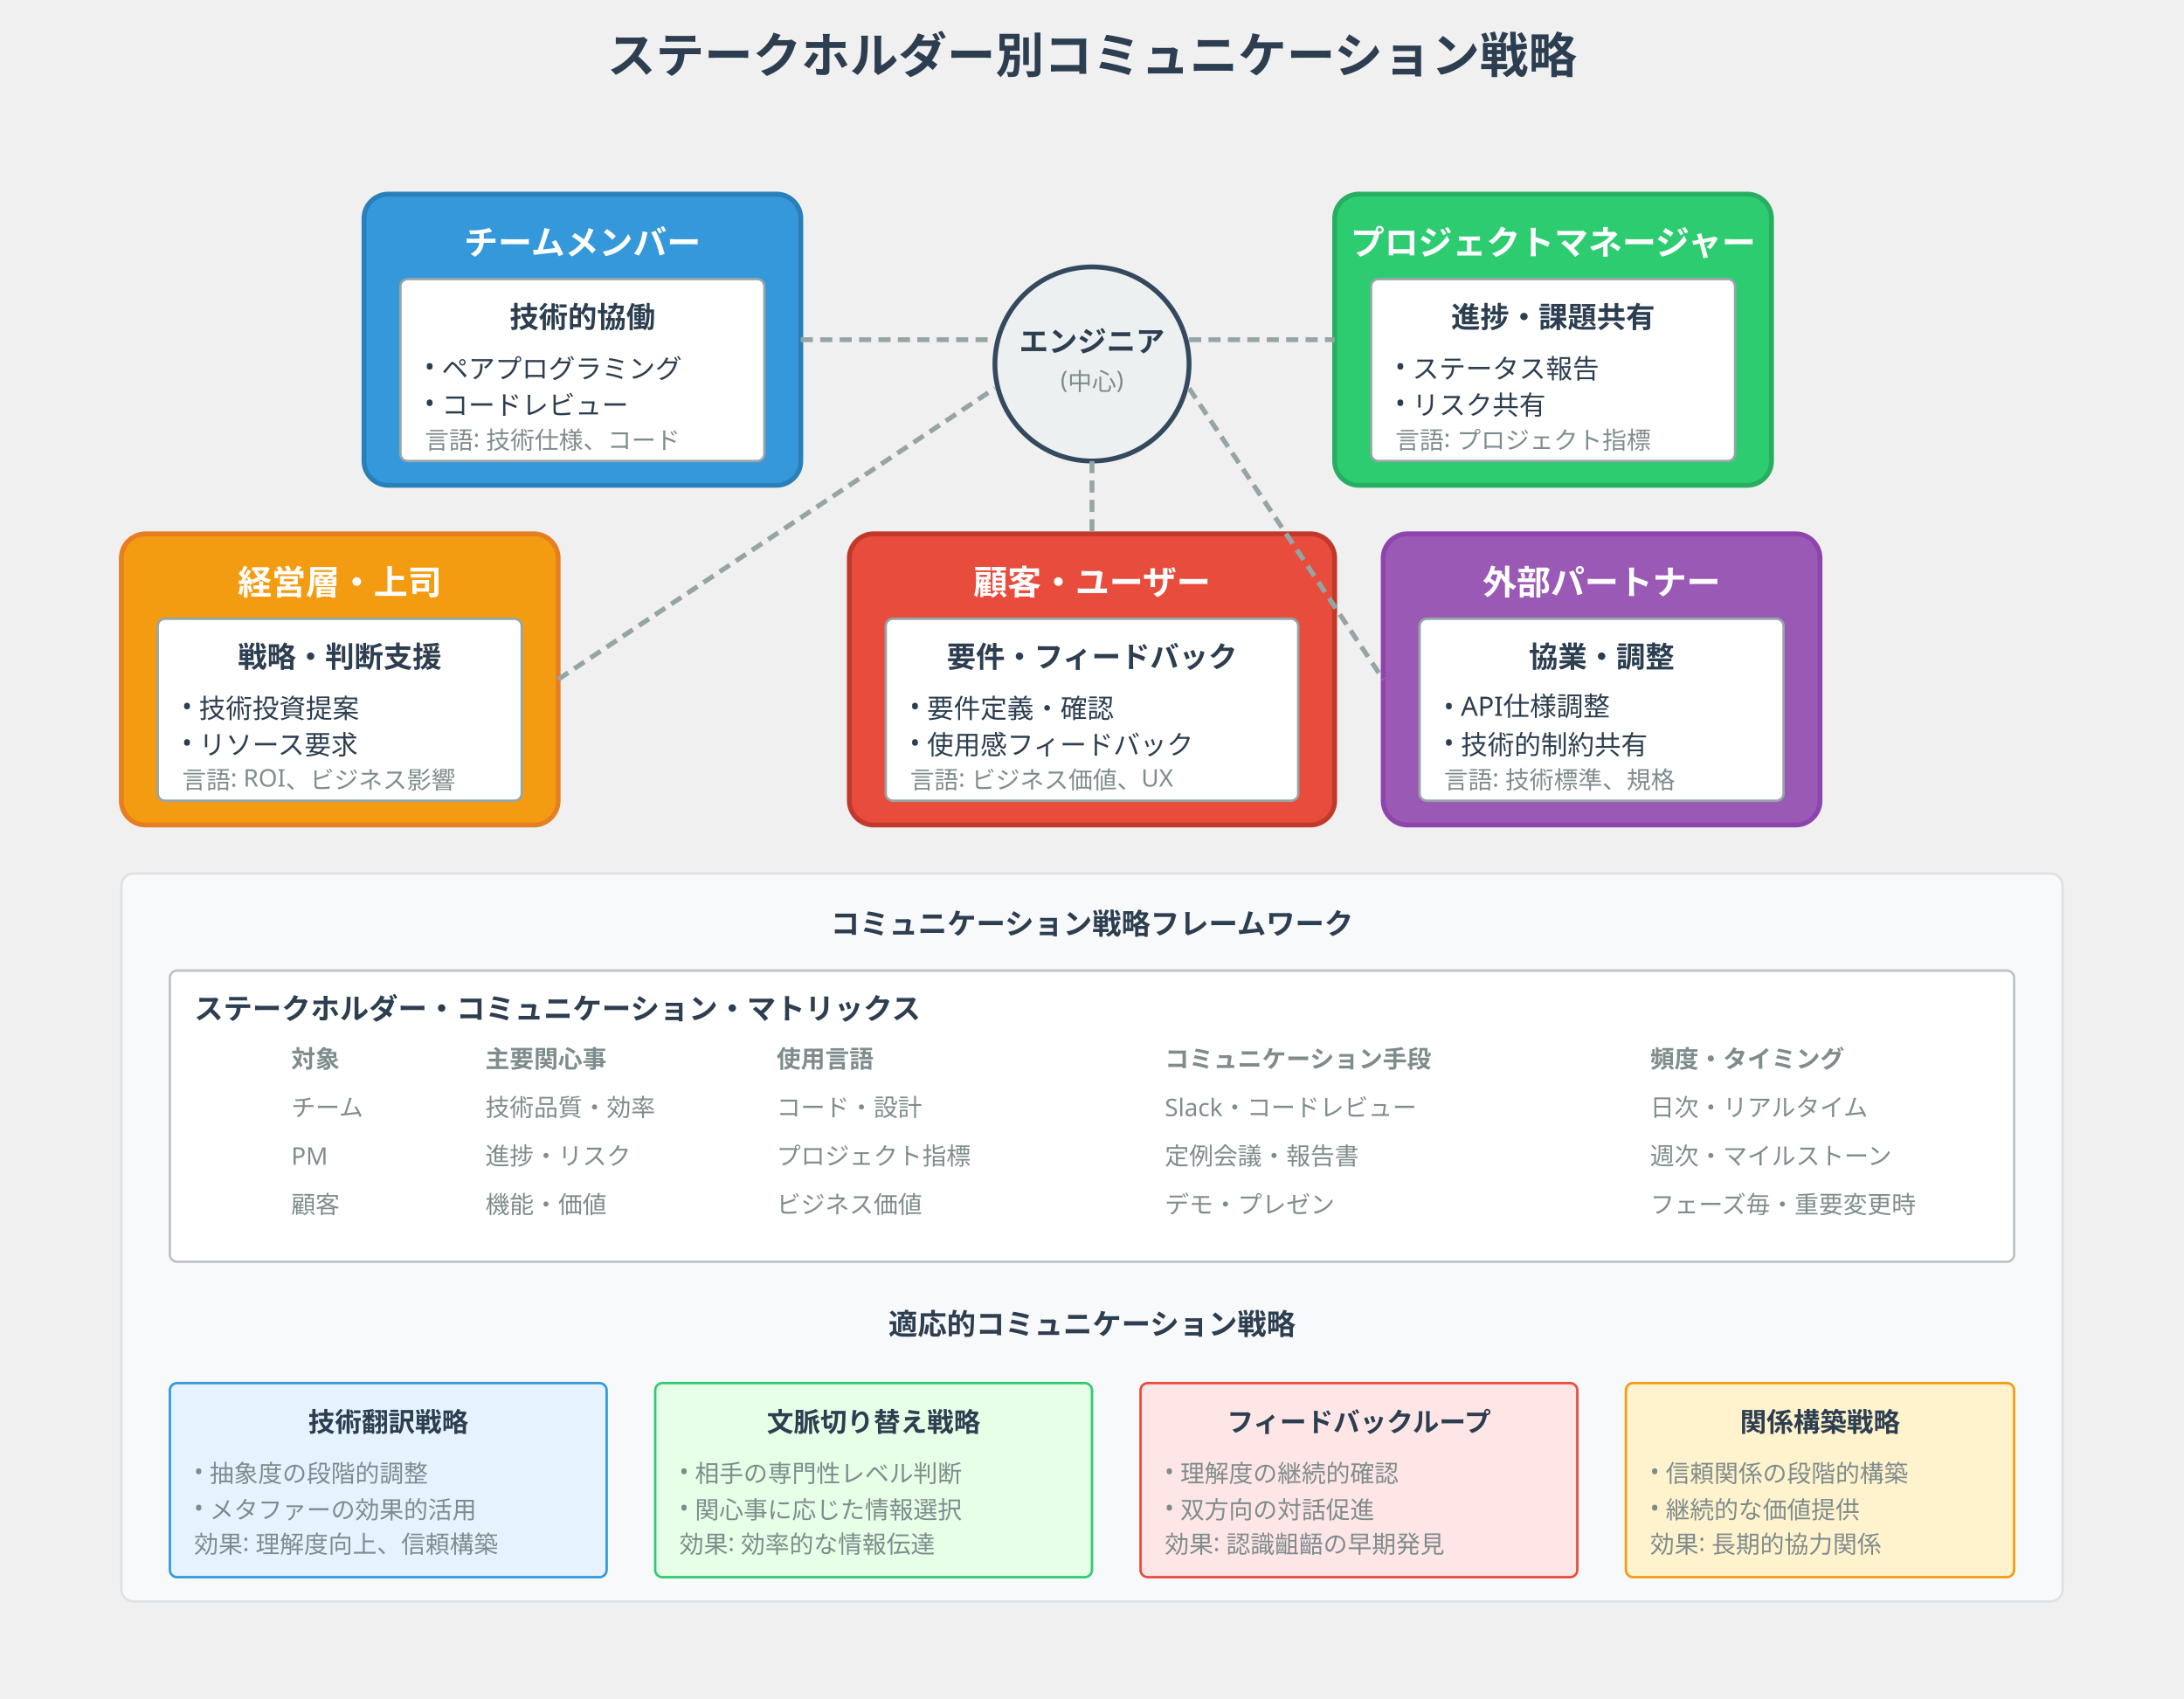
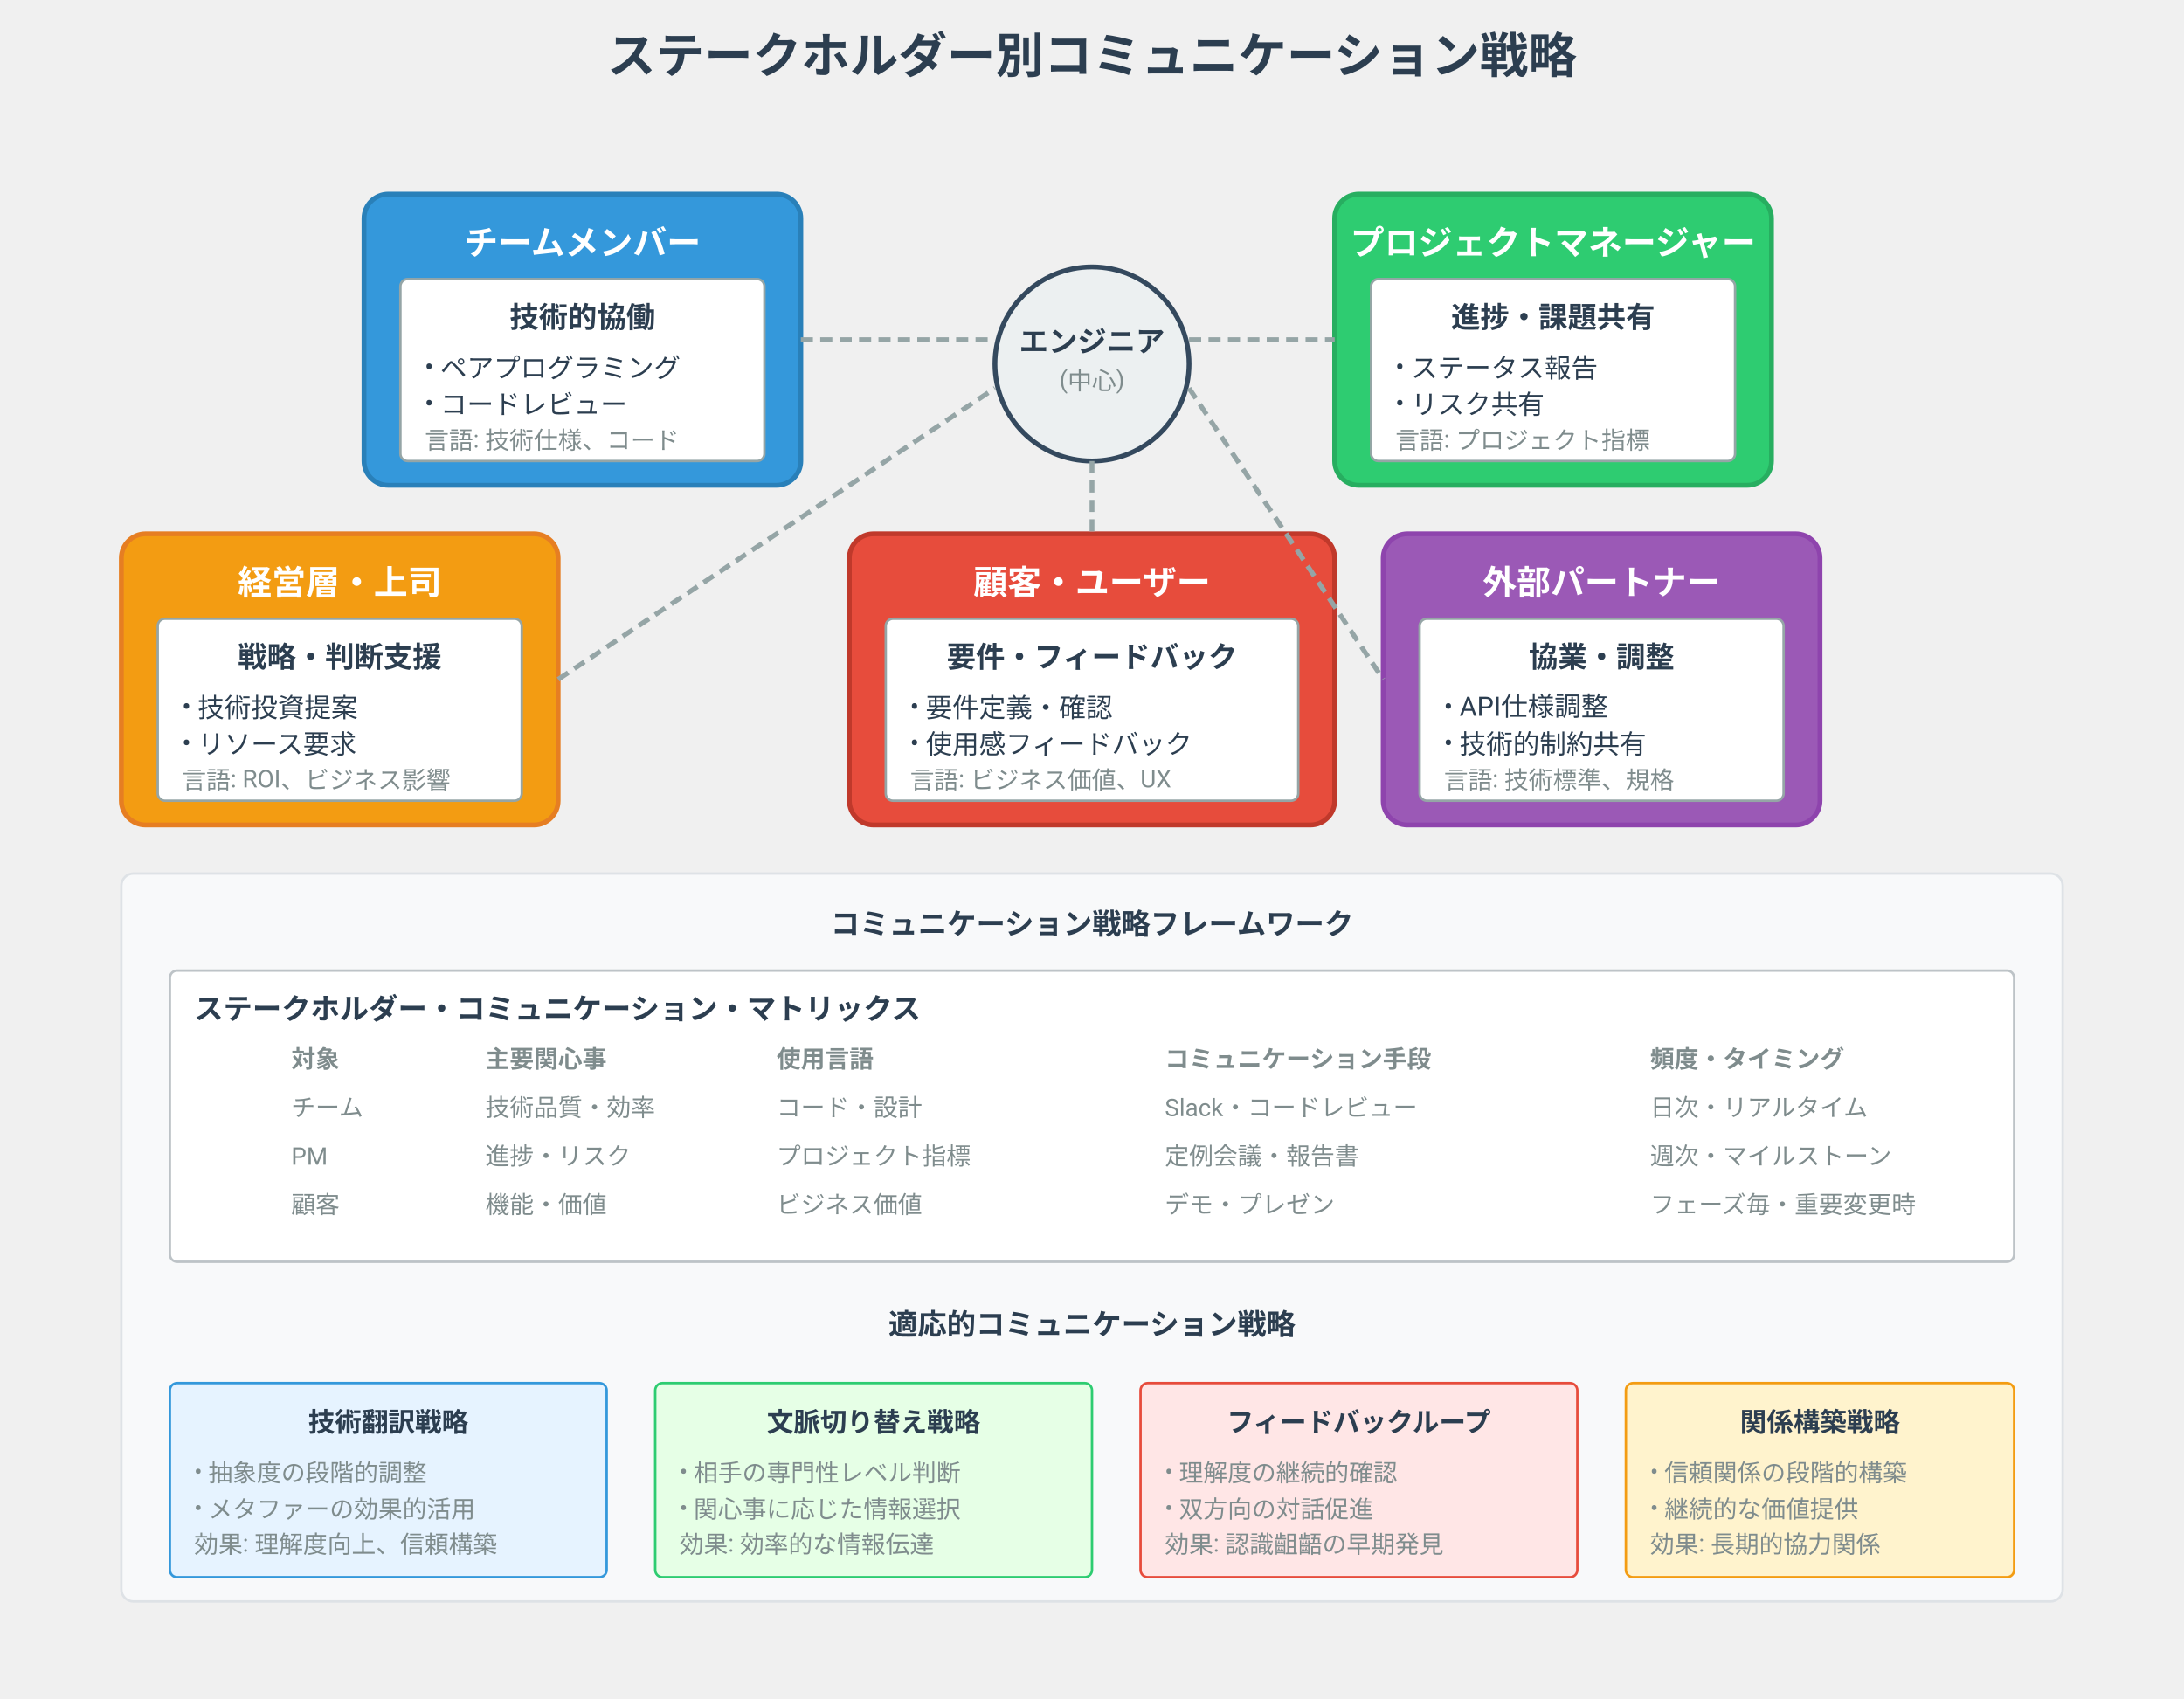
<svg xmlns="http://www.w3.org/2000/svg" width="900" height="700" viewBox="0 0 900 700">
  <defs>
    <style>
-       .title { font-family: 'Noto Sans JP', sans-serif; font-size: 20px; font-weight: bold; fill: #2c3e50; }
-       .stakeholder-title { font-family: 'Noto Sans JP', sans-serif; font-size: 14px; font-weight: bold; fill: #fff; }
-       .component-title { font-family: 'Noto Sans JP', sans-serif; font-size: 12px; font-weight: bold; fill: #2c3e50; }
-       .text-content { font-family: 'Noto Sans JP', sans-serif; font-size: 11px; fill: #2c3e50; }
-       .small-text { font-family: 'Noto Sans JP', sans-serif; font-size: 10px; fill: #7f8c8d; }
+       .title { font-family: -apple-system, BlinkMacSystemFont, 'Segoe UI', Roboto, 'Helvetica Neue', Arial, 'Noto Sans', sans-serif, 'Apple Color Emoji', 'Segoe UI Emoji', 'Segoe UI Symbol', 'Noto Color Emoji'; font-size: 20px; font-weight: bold; fill: #2c3e50; }
+       .stakeholder-title { font-family: -apple-system, BlinkMacSystemFont, 'Segoe UI', Roboto, 'Helvetica Neue', Arial, 'Noto Sans', sans-serif, 'Apple Color Emoji', 'Segoe UI Emoji', 'Segoe UI Symbol', 'Noto Color Emoji'; font-size: 14px; font-weight: bold; fill: #fff; }
+       .component-title { font-family: -apple-system, BlinkMacSystemFont, 'Segoe UI', Roboto, 'Helvetica Neue', Arial, 'Noto Sans', sans-serif, 'Apple Color Emoji', 'Segoe UI Emoji', 'Segoe UI Symbol', 'Noto Color Emoji'; font-size: 12px; font-weight: bold; fill: #2c3e50; }
+       .text-content { font-family: -apple-system, BlinkMacSystemFont, 'Segoe UI', Roboto, 'Helvetica Neue', Arial, 'Noto Sans', sans-serif, 'Apple Color Emoji', 'Segoe UI Emoji', 'Segoe UI Symbol', 'Noto Color Emoji'; font-size: 11px; fill: #2c3e50; }
+       .small-text { font-family: -apple-system, BlinkMacSystemFont, 'Segoe UI', Roboto, 'Helvetica Neue', Arial, 'Noto Sans', sans-serif, 'Apple Color Emoji', 'Segoe UI Emoji', 'Segoe UI Symbol', 'Noto Color Emoji'; font-size: 10px; fill: #7f8c8d; }
      .team-box { fill: #3498db; stroke: #2980b9; stroke-width: 2; }
      .pm-box { fill: #2ecc71; stroke: #27ae60; stroke-width: 2; }
      .client-box { fill: #e74c3c; stroke: #c0392b; stroke-width: 2; }
      .management-box { fill: #f39c12; stroke: #e67e22; stroke-width: 2; }
      .external-box { fill: #9b59b6; stroke: #8e44ad; stroke-width: 2; }
      .component { fill: #fff; stroke: #95a5a6; stroke-width: 1; }
      .strategy-arrow { stroke: #34495e; stroke-width: 2; fill: none; marker-end: url(#arrowhead); }
      .relationship-line { stroke: #95a5a6; stroke-width: 2; stroke-dasharray: 5,3; fill: none; }
      .center-circle { fill: #ecf0f1; stroke: #34495e; stroke-width: 2; }
    </style>
    <marker id="arrowhead" markerWidth="10" markerHeight="10" refX="9" refY="3" orient="auto">
      <polygon points="0 0, 10 3, 0 6" fill="#34495e" />
    </marker>
  </defs>
  <text x="450" y="30" class="title" text-anchor="middle">ステークホルダー別コミュニケーション戦略</text>
  <circle cx="450" cy="150" r="40" class="center-circle" />
  <text x="450" y="145" class="component-title" text-anchor="middle">エンジニア</text>
  <text x="450" y="160" class="small-text" text-anchor="middle">(中心)</text>
  <g id="team">
    <rect x="150" y="80" width="180" height="120" class="team-box" rx="10" />
    <text x="240" y="105" class="stakeholder-title" text-anchor="middle">チームメンバー</text>
    <rect x="165" y="115" width="150" height="75" class="component" rx="3" />
    <text x="240" y="135" class="component-title" text-anchor="middle">技術的協働</text>
    <text x="175" y="155" class="text-content">• ペアプログラミング</text>
    <text x="175" y="170" class="text-content">• コードレビュー</text>
    <text x="175" y="185" class="small-text">言語: 技術仕様、コード</text>
  </g>
  <g id="pm">
    <rect x="550" y="80" width="180" height="120" class="pm-box" rx="10" />
    <text x="640" y="105" class="stakeholder-title" text-anchor="middle">プロジェクトマネージャー</text>
    <rect x="565" y="115" width="150" height="75" class="component" rx="3" />
    <text x="640" y="135" class="component-title" text-anchor="middle">進捗・課題共有</text>
    <text x="575" y="155" class="text-content">• ステータス報告</text>
    <text x="575" y="170" class="text-content">• リスク共有</text>
    <text x="575" y="185" class="small-text">言語: プロジェクト指標</text>
  </g>
  <g id="client">
    <rect x="350" y="220" width="200" height="120" class="client-box" rx="10" />
    <text x="450" y="245" class="stakeholder-title" text-anchor="middle">顧客・ユーザー</text>
    <rect x="365" y="255" width="170" height="75" class="component" rx="3" />
    <text x="450" y="275" class="component-title" text-anchor="middle">要件・フィードバック</text>
    <text x="375" y="295" class="text-content">• 要件定義・確認</text>
    <text x="375" y="310" class="text-content">• 使用感フィードバック</text>
    <text x="375" y="325" class="small-text">言語: ビジネス価値、UX</text>
  </g>
  <g id="management">
    <rect x="50" y="220" width="180" height="120" class="management-box" rx="10" />
    <text x="140" y="245" class="stakeholder-title" text-anchor="middle">経営層・上司</text>
    <rect x="65" y="255" width="150" height="75" class="component" rx="3" />
    <text x="140" y="275" class="component-title" text-anchor="middle">戦略・判断支援</text>
    <text x="75" y="295" class="text-content">• 技術投資提案</text>
    <text x="75" y="310" class="text-content">• リソース要求</text>
    <text x="75" y="325" class="small-text">言語: ROI、ビジネス影響</text>
  </g>
  <g id="external">
    <rect x="570" y="220" width="180" height="120" class="external-box" rx="10" />
    <text x="660" y="245" class="stakeholder-title" text-anchor="middle">外部パートナー</text>
    <rect x="585" y="255" width="150" height="75" class="component" rx="3" />
    <text x="660" y="275" class="component-title" text-anchor="middle">協業・調整</text>
    <text x="595" y="295" class="text-content">• API仕様調整</text>
    <text x="595" y="310" class="text-content">• 技術的制約共有</text>
    <text x="595" y="325" class="small-text">言語: 技術標準、規格</text>
  </g>
  <line x1="330" y1="140" x2="410" y2="140" class="relationship-line" />
  <line x1="490" y1="140" x2="550" y2="140" class="relationship-line" />
  <line x1="450" y1="190" x2="450" y2="220" class="relationship-line" />
  <line x1="230" y1="280" x2="410" y2="160" class="relationship-line" />
  <line x1="490" y1="160" x2="570" y2="280" class="relationship-line" />
  <g id="framework">
    <rect x="50" y="360" width="800" height="300" fill="#f8f9fa" stroke="#dee2e6" stroke-width="1" rx="5" />
    <text x="450" y="385" class="component-title" text-anchor="middle">コミュニケーション戦略フレームワーク</text>
    <rect x="70" y="400" width="760" height="120" fill="#fff" stroke="#bdc3c7" stroke-width="1" rx="3" />
    <text x="80" y="420" class="component-title">ステークホルダー・コミュニケーション・マトリックス</text>
    <text x="120" y="440" class="small-text" font-weight="bold">対象</text>
    <text x="200" y="440" class="small-text" font-weight="bold">主要関心事</text>
    <text x="320" y="440" class="small-text" font-weight="bold">使用言語</text>
    <text x="480" y="440" class="small-text" font-weight="bold">コミュニケーション手段</text>
    <text x="680" y="440" class="small-text" font-weight="bold">頻度・タイミング</text>
    <text x="120" y="460" class="small-text">チーム</text>
    <text x="200" y="460" class="small-text">技術品質・効率</text>
    <text x="320" y="460" class="small-text">コード・設計</text>
    <text x="480" y="460" class="small-text">Slack・コードレビュー</text>
    <text x="680" y="460" class="small-text">日次・リアルタイム</text>
    <text x="120" y="480" class="small-text">PM</text>
    <text x="200" y="480" class="small-text">進捗・リスク</text>
    <text x="320" y="480" class="small-text">プロジェクト指標</text>
    <text x="480" y="480" class="small-text">定例会議・報告書</text>
    <text x="680" y="480" class="small-text">週次・マイルストーン</text>
    <text x="120" y="500" class="small-text">顧客</text>
    <text x="200" y="500" class="small-text">機能・価値</text>
    <text x="320" y="500" class="small-text">ビジネス価値</text>
    <text x="480" y="500" class="small-text">デモ・プレゼン</text>
    <text x="680" y="500" class="small-text">フェーズ毎・重要変更時</text>
    <text x="450" y="550" class="component-title" text-anchor="middle">適応的コミュニケーション戦略</text>
    <rect x="70" y="570" width="180" height="80" fill="#e6f3ff" stroke="#3498db" stroke-width="1" rx="3" />
    <text x="160" y="590" class="text-content" text-anchor="middle" font-weight="bold">技術翻訳戦略</text>
    <text x="80" y="610" class="small-text">• 抽象度の段階的調整</text>
    <text x="80" y="625" class="small-text">• メタファーの効果的活用</text>
    <text x="80" y="640" class="small-text">効果: 理解度向上、信頼構築</text>
    <rect x="270" y="570" width="180" height="80" fill="#e6ffe6" stroke="#2ecc71" stroke-width="1" rx="3" />
    <text x="360" y="590" class="text-content" text-anchor="middle" font-weight="bold">文脈切り替え戦略</text>
    <text x="280" y="610" class="small-text">• 相手の専門性レベル判断</text>
    <text x="280" y="625" class="small-text">• 関心事に応じた情報選択</text>
    <text x="280" y="640" class="small-text">効果: 効率的な情報伝達</text>
    <rect x="470" y="570" width="180" height="80" fill="#ffe6e6" stroke="#e74c3c" stroke-width="1" rx="3" />
    <text x="560" y="590" class="text-content" text-anchor="middle" font-weight="bold">フィードバックループ</text>
    <text x="480" y="610" class="small-text">• 理解度の継続的確認</text>
    <text x="480" y="625" class="small-text">• 双方向の対話促進</text>
    <text x="480" y="640" class="small-text">効果: 認識齟齬の早期発見</text>
    <rect x="670" y="570" width="160" height="80" fill="#fff3cd" stroke="#f39c12" stroke-width="1" rx="3" />
    <text x="750" y="590" class="text-content" text-anchor="middle" font-weight="bold">関係構築戦略</text>
    <text x="680" y="610" class="small-text">• 信頼関係の段階的構築</text>
    <text x="680" y="625" class="small-text">• 継続的な価値提供</text>
    <text x="680" y="640" class="small-text">効果: 長期的協力関係</text>
  </g>
  <path d="M 240" y1="200" x2="160" y2="570" class="strategy-arrow" />
  <path d="M 640" y1="200" x2="360" y2="570" class="strategy-arrow" />
  <path d="M 450" y1="340" x2="560" y2="570" class="strategy-arrow" />
  <path d="M 660" y1="340" x2="750" y2="570" class="strategy-arrow" />
</svg>
